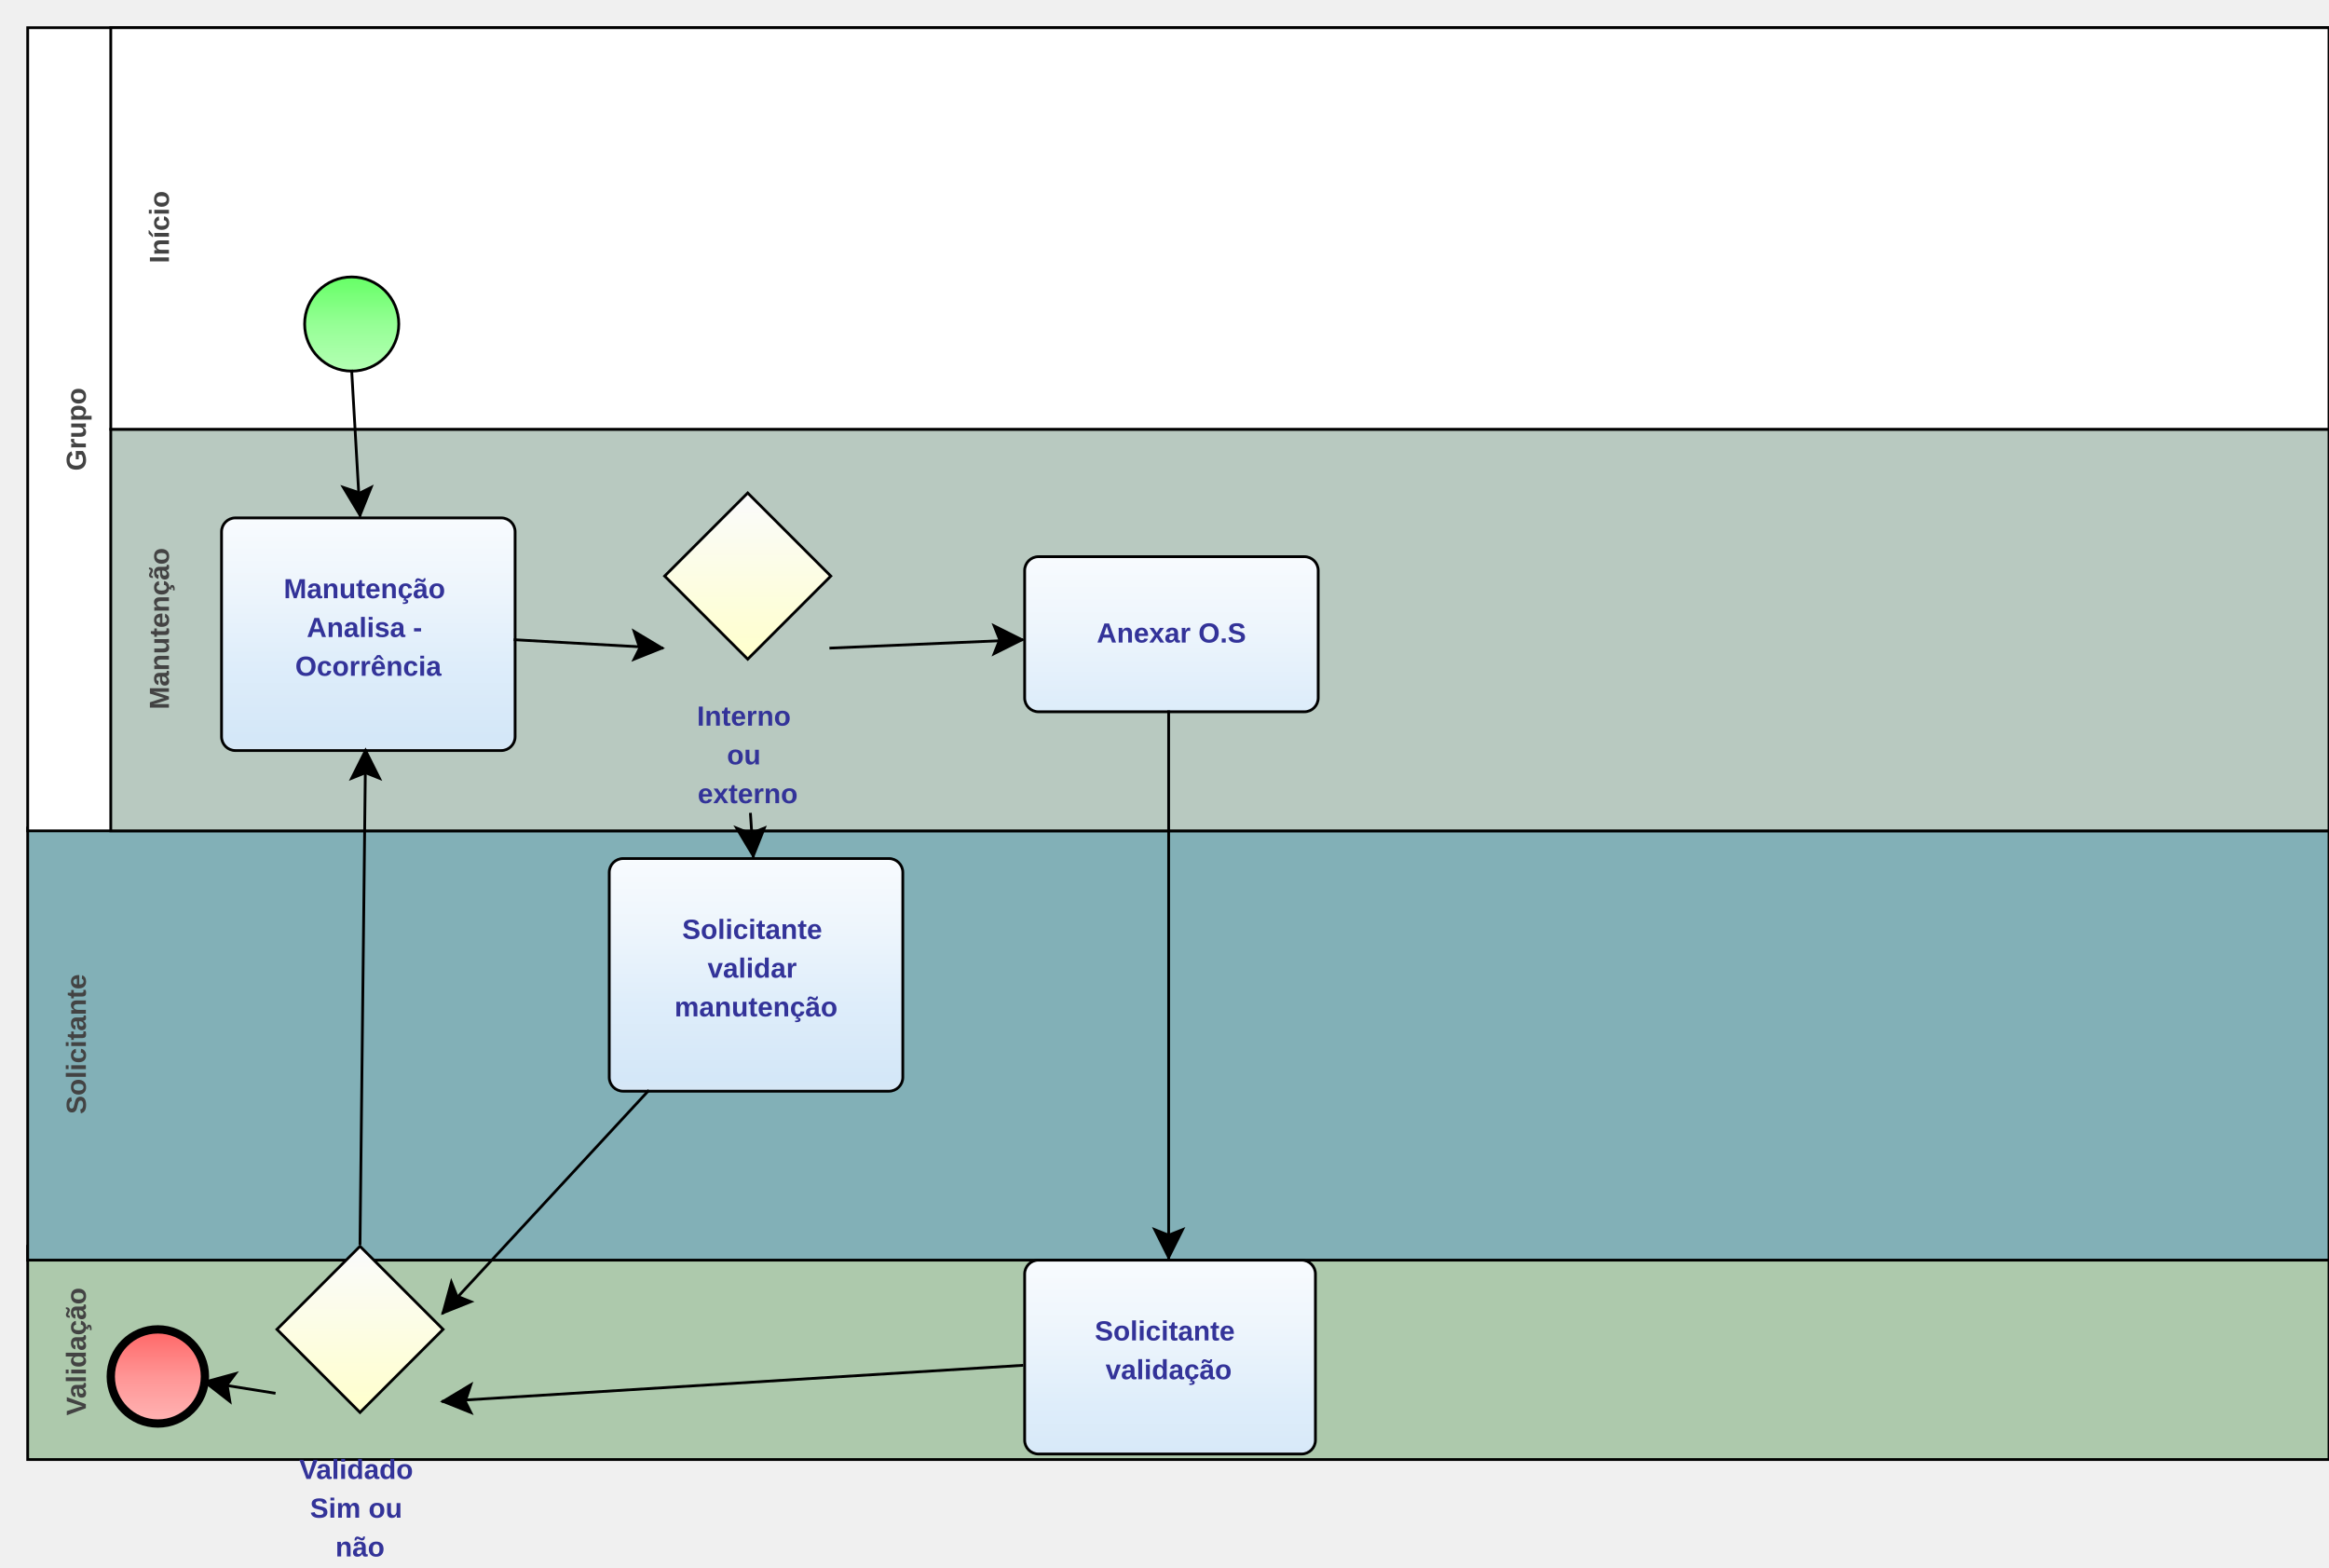
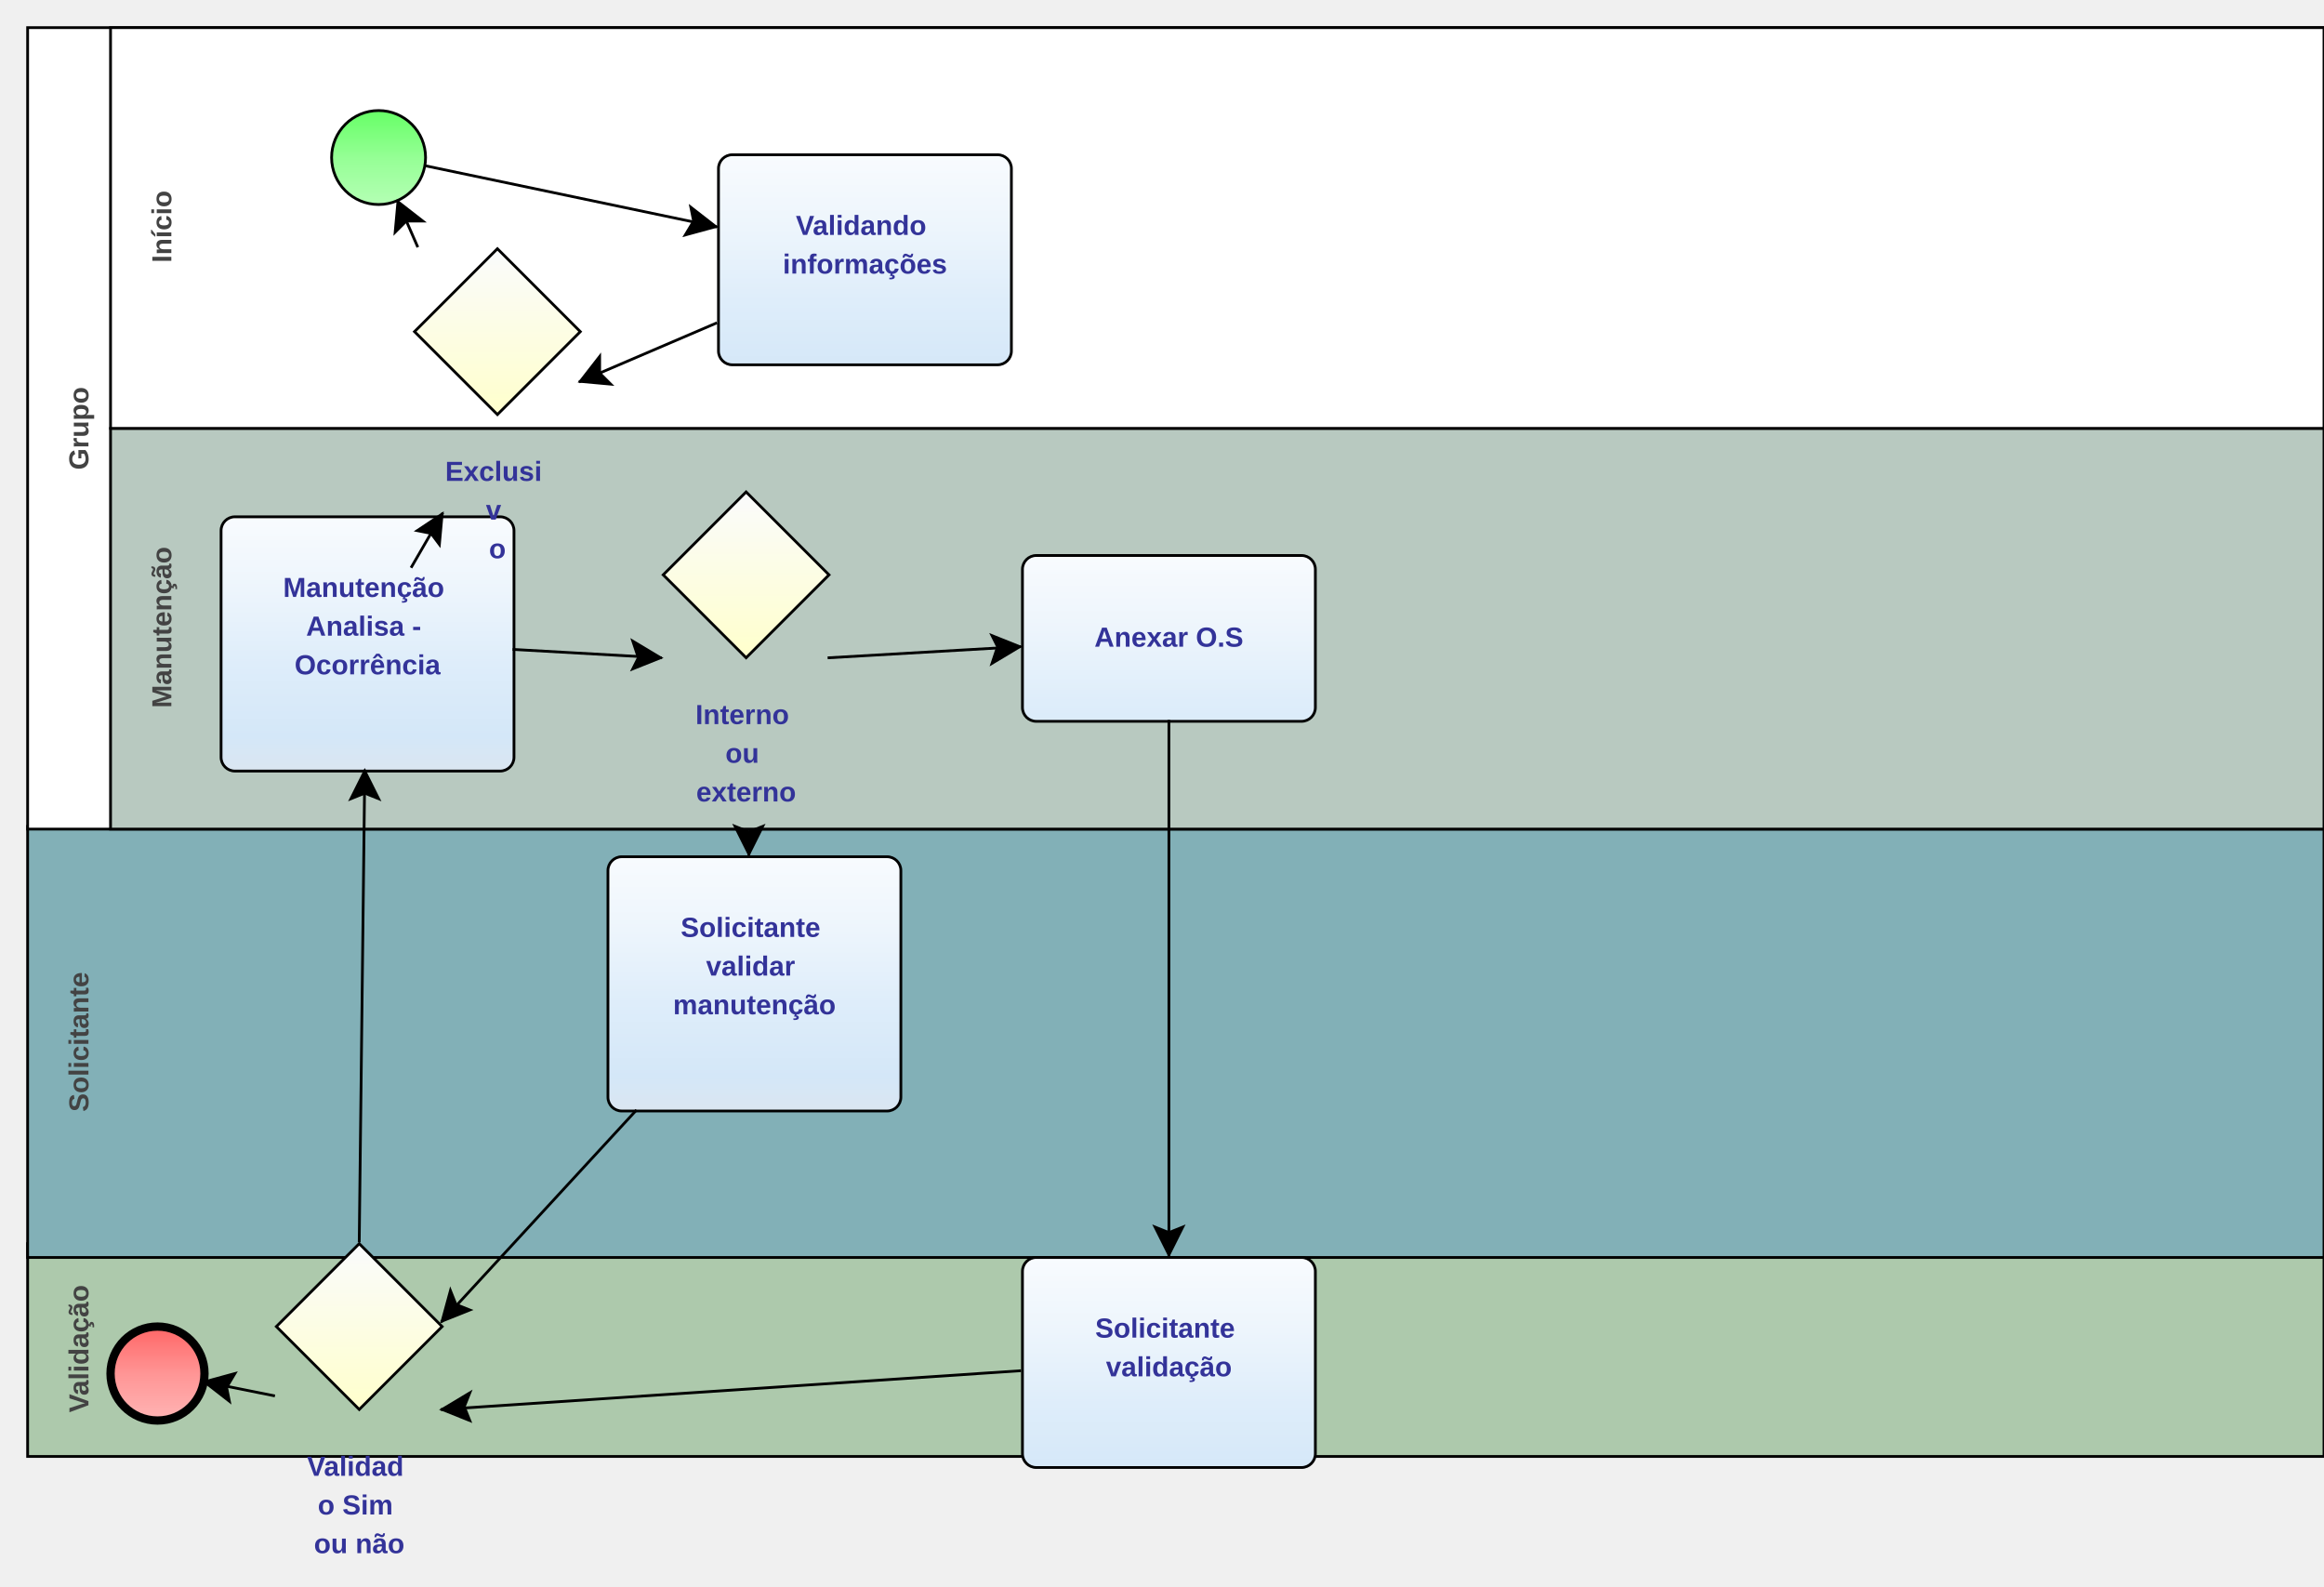
- <svg xmlns="http://www.w3.org/2000/svg" xmlns:xlink="http://www.w3.org/1999/xlink" style="stroke-dasharray:none; shape-rendering:auto; font-family:'Arial'; text-rendering:auto; fill-opacity:1; color-interpolation:auto; color-rendering:auto; font-size:12; fill:black; stroke:black; image-rendering:auto; stroke-miterlimit:10; stroke-linecap:square; stroke-linejoin:miter; font-style:normal; stroke-width:1; stroke-dashoffset:0; font-weight:normal; stroke-opacity:1;" contentScriptType="text/ecmascript" preserveAspectRatio="xMidYMid meet" zoomAndPan="magnify" version="1.0" contentStyleType="text/css" xml:xlink="http://www.w3.org/1999/xlink" width="841" height="566">
+ <svg xmlns="http://www.w3.org/2000/svg" xmlns:xlink="http://www.w3.org/1999/xlink" style="stroke-dasharray:none; shape-rendering:auto; font-family:'Arial'; text-rendering:auto; fill-opacity:1; color-interpolation:auto; color-rendering:auto; font-size:12; fill:black; stroke:black; image-rendering:auto; stroke-miterlimit:10; stroke-linecap:square; stroke-linejoin:miter; font-style:normal; stroke-width:1; stroke-dashoffset:0; font-weight:normal; stroke-opacity:1;" contentScriptType="text/ecmascript" preserveAspectRatio="xMidYMid meet" zoomAndPan="magnify" version="1.0" contentStyleType="text/css" xml:xlink="http://www.w3.org/1999/xlink" width="841" height="574">
  <rect x="10" y="450" width="831" height="77" ry="0" rx="0" style="stroke:#000000; fill:#ADC9AC" />
  <g componentSequence="18">
-     <text x="-488" y="17" transform="rotate(270)" text-anchor="middle" style="font-weight:bold;font-size:10px;stroke:none; fill:#434343">
+     <text x="-488" y="18" transform="rotate(270)" text-anchor="middle" style="font-weight:bold;font-size:10px;stroke:none; fill:#434343">
      <tspan dy="14" x="-488">Validação</tspan>
    </text>
  </g>
  <rect x="10" y="299" width="831" height="156" ry="0" rx="0" style="stroke:#000000; fill:#82B0B7" />
  <g componentSequence="9">
-     <text x="-377" y="17" transform="rotate(270)" text-anchor="middle" style="font-weight:bold;font-size:10px;stroke:none; fill:#434343">
+     <text x="-377" y="18" transform="rotate(270)" text-anchor="middle" style="font-weight:bold;font-size:10px;stroke:none; fill:#434343">
      <tspan dy="14" x="-377">Solicitante</tspan>
    </text>
  </g>
  <rect x="10" y="10" width="831" height="290" ry="0" rx="0" style="stroke:#000000; fill:#FFFFFF" />
  <rect x="40" y="155" width="801" height="145" ry="0" rx="0" style="stroke:#000000; fill:#B8C9C0" />
  <g componentSequence="3">
-     <text x="-227" y="47" transform="rotate(270)" text-anchor="middle" style="font-weight:bold;font-size:10px;stroke:none; fill:#434343">
+     <text x="-227" y="48" transform="rotate(270)" text-anchor="middle" style="font-weight:bold;font-size:10px;stroke:none; fill:#434343">
      <tspan dy="14" x="-227">Manutenção</tspan>
    </text>
  </g>
  <rect x="40" y="10" width="801" height="145" ry="0" rx="0" style="stroke:#000000; fill:#FFFFFF" />
  <g componentSequence="2">
-     <text x="-82" y="47" transform="rotate(270)" text-anchor="middle" style="font-weight:bold;font-size:10px;stroke:none; fill:#434343">
+     <text x="-82" y="48" transform="rotate(270)" text-anchor="middle" style="font-weight:bold;font-size:10px;stroke:none; fill:#434343">
      <tspan dy="14" x="-82">Início</tspan>
    </text>
  </g>
  <g componentSequence="1">
-     <text x="-155" y="17" transform="rotate(270)" text-anchor="middle" style="font-weight:bold;font-size:10px;stroke:none; fill:#434343">
+     <text x="-155" y="18" transform="rotate(270)" text-anchor="middle" style="font-weight:bold;font-size:10px;stroke:none; fill:#434343">
      <tspan dy="14" x="-155">Grupo</tspan>
    </text>
  </g>
  <g sequence="4">
-     <ellipse cx="127" cy="117" rx="17" ry="17" stroke-width="1" style="fill:url(#linearGradient66FF6696FF96B6FFB6_1197595087);" stroke="336633" />
+     <ellipse cx="137" cy="57" rx="17" ry="17" stroke-width="1" style="fill:url(#linearGradient66FF6696FF96B6FFB6_1683806365);" stroke="336633" />
  </g>
  <g sequence="5">
-     <rect x="80" y="187" width="106" height="84" ry="5" rx="5" style="fill:url(#linearGradientF8FBFEEDF5FCDEEDFAD4E7F8E2E5E9_1235627859);" stroke="191970" />
+     <rect x="80" y="187" width="106" height="92" ry="5" rx="5" style="fill:url(#linearGradientF8FBFEEDF5FCDEEDFAD4E7F8E2E5E9_1788553830);" stroke="191970" />
  </g>
  <g componentSequence="5">
    <text x="133" y="202" text-anchor="middle" style="font-weight:bold;font-size:10px;stroke:none; fill:#333399">
      <tspan dy="14" x="133">Manutenção</tspan>
      <tspan dy="14" x="133">Analisa -</tspan>
      <tspan dy="14" x="133">Ocorrência</tspan>
    </text>
  </g>
  <g sequence="10">
-     <rect x="370" y="201" width="106" height="56" ry="5" rx="5" style="fill:url(#linearGradientF8FBFEEDF5FCDEEDFAD4E7F8E2E5E9_1301918399);" stroke="191970" />
+     <rect x="370" y="201" width="106" height="60" ry="5" rx="5" style="fill:url(#linearGradientF8FBFEEDF5FCDEEDFAD4E7F8E2E5E9_1856287725);" stroke="191970" />
  </g>
  <g componentSequence="10">
-     <text x="423" y="218" text-anchor="middle" style="font-weight:bold;font-size:10px;stroke:none; fill:#333399">
+     <text x="423" y="220" text-anchor="middle" style="font-weight:bold;font-size:10px;stroke:none; fill:#333399">
      <tspan dy="14" x="423">Anexar O.S</tspan>
    </text>
  </g>
  <g sequence="14">
-     <rect x="220" y="310" width="106" height="84" ry="5" rx="5" style="fill:url(#linearGradientF8FBFEEDF5FCDEEDFAD4E7F8E2E5E9_144385384);" stroke="191970" />
+     <rect x="220" y="310" width="106" height="92" ry="5" rx="5" style="fill:url(#linearGradientF8FBFEEDF5FCDEEDFAD4E7F8E2E5E9_732307549);" stroke="191970" />
  </g>
  <g componentSequence="14">
    <text x="273" y="325" text-anchor="middle" style="font-weight:bold;font-size:10px;stroke:none; fill:#333399">
      <tspan dy="14" x="273">Solicitante</tspan>
      <tspan dy="14" x="273">validar</tspan>
      <tspan dy="14" x="273">manutenção</tspan>
    </text>
  </g>
  <g sequence="16">
-     <polygon points=" 100 480 130 450 160 480 130 510 100 480" style="fill:url(#linearGradientFAFBFCFFFFCC_1098725909);" stroke="000000" />
+     <polygon points=" 100 480 130 450 160 480 130 510 100 480" style="fill:url(#linearGradientFAFBFCFFFFCC_700226948);" stroke="000000" />
  </g>
  <g componentSequence="16">
    <text x="130" y="520" text-anchor="middle" style="font-weight:bold;font-size:10px;stroke:none; fill:#333399">
-       <tspan dy="14" x="130">Validado</tspan>
-       <tspan dy="14" x="130">Sim ou</tspan>
-       <tspan dy="14" x="130">não</tspan>
+       <tspan dy="14" x="130">Validad</tspan>
+       <tspan dy="14" x="130">o Sim</tspan>
+       <tspan dy="14" x="130">ou não</tspan>
    </text>
  </g>
  <g sequence="19">
-     <ellipse cx="57" cy="497" rx="17" ry="17" stroke-width="3" style="fill:url(#linearGradientFF6666FF9696FFB6B6_962152926);" stroke="993333" />
+     <ellipse cx="57" cy="497" rx="17" ry="17" stroke-width="3" style="fill:url(#linearGradientFF6666FF9696FFB6B6_440879823);" stroke="993333" />
  </g>
  <g sequence="23">
-     <polygon points=" 240 208 270 178 300 208 270 238 240 208" style="fill:url(#linearGradientFAFBFCFFFFCC_961873920);" stroke="000000" />
+     <polygon points=" 240 208 270 178 300 208 270 238 240 208" style="fill:url(#linearGradientFAFBFCFFFFCC_1370991025);" stroke="000000" />
  </g>
  <g componentSequence="23">
    <text x="270" y="248" text-anchor="middle" style="font-weight:bold;font-size:10px;stroke:none; fill:#333399">
      <tspan dy="14" x="270">Interno</tspan>
      <tspan dy="14" x="270">ou</tspan>
      <tspan dy="14" x="270">externo</tspan>
    </text>
  </g>
  <g sequence="27">
-     <rect x="370" y="455" width="105" height="70" ry="5" rx="5" style="fill:url(#linearGradientF8FBFEEDF5FCDEEDFAD4E7F8E2E5E9_1756682791);" stroke="191970" />
+     <rect x="370" y="455" width="106" height="76" ry="5" rx="5" style="fill:url(#linearGradientF8FBFEEDF5FCDEEDFAD4E7F8E2E5E9_1267326738);" stroke="191970" />
  </g>
  <g componentSequence="27">
-     <text x="422" y="470" text-anchor="middle" style="font-weight:bold;font-size:10px;stroke:none; fill:#333399">
-       <tspan dy="14" x="422">Solicitante</tspan>
-       <tspan dy="14" x="422">validação</tspan>
-     </text>
-   </g>
-   <g componentSequence="8">
-     <text x="139" y="161" style="font-size:10px;font-weight:none;stroke:none; fill:#333399" text-anchor="left" />
+     <text x="423" y="470" text-anchor="middle" style="font-weight:bold;font-size:10px;stroke:none; fill:#333399">
+       <tspan dy="14" x="423">Solicitante</tspan>
+       <tspan dy="14" x="423">validação</tspan>
+     </text>
+   </g>
+   <g sequence="31">
+     <rect x="260" y="56" width="106" height="76" ry="5" rx="5" style="fill:url(#linearGradientF8FBFEEDF5FCDEEDFAD4E7F8E2E5E9_101989210);" stroke="191970" />
+   </g>
+   <g componentSequence="31">
+     <text x="313" y="71" text-anchor="middle" style="font-weight:bold;font-size:10px;stroke:none; fill:#333399">
+       <tspan dy="14" x="313">Validando</tspan>
+       <tspan dy="14" x="313">informações</tspan>
+     </text>
+   </g>
+   <g sequence="33">
+     <polygon points=" 150 120 180 90 210 120 180 150 150 120" style="fill:url(#linearGradientFAFBFCFFFFCC_639961189);" stroke="000000" />
+   </g>
+   <g componentSequence="33">
+     <text x="180" y="160" text-anchor="middle" style="font-weight:bold;font-size:10px;stroke:none; fill:#333399">
+       <tspan dy="14" x="180">Exclusi</tspan>
+       <tspan dy="14" x="180">v</tspan>
+       <tspan dy="14" x="180">o</tspan>
+     </text>
  </g>
  <g componentSequence="17">
-     <text x="207" y="434" style="font-size:10px;font-weight:none;stroke:none; fill:#333399" text-anchor="left" />
+     <text x="205" y="440" style="font-size:10px;font-weight:none;stroke:none; fill:#333399" text-anchor="left" />
  </g>
  <g componentSequence="20">
-     <text x="97" y="502" style="font-size:10px;font-weight:none;stroke:none; fill:#333399" text-anchor="left" />
+     <text x="97" y="503" style="font-size:10px;font-weight:none;stroke:none; fill:#333399" text-anchor="left" />
+   </g>
+   <g componentSequence="21">
+     <text x="141" y="364" style="font-size:10px;font-weight:none;stroke:none; fill:#333399" text-anchor="left" />
  </g>
  <g componentSequence="24">
-     <text x="223" y="233" style="font-size:10px;font-weight:none;stroke:none; fill:#333399" text-anchor="left" />
+     <text x="223" y="237" style="font-size:10px;font-weight:none;stroke:none; fill:#333399" text-anchor="left" />
  </g>
  <g componentSequence="25">
-     <text x="345" y="233" style="font-size:10px;font-weight:none;stroke:none; fill:#333399" text-anchor="left" />
+     <text x="345" y="236" style="font-size:10px;font-weight:none;stroke:none; fill:#333399" text-anchor="left" />
  </g>
  <g componentSequence="26">
-     <text x="281" y="302" style="font-size:10px;font-weight:none;stroke:none; fill:#333399" text-anchor="left" />
+     <text x="281" y="306" style="font-size:10px;font-weight:none;stroke:none; fill:#333399" text-anchor="left" />
+   </g>
+   <g componentSequence="29">
+     <text x="275" y="503" style="font-size:10px;font-weight:none;stroke:none; fill:#333399" text-anchor="left" />
  </g>
  <g componentSequence="30">
-     <text x="432" y="356" style="font-size:10px;font-weight:none;stroke:none; fill:#333399" text-anchor="left" />
-   </g>
-   <g componentSequence="29">
-     <text x="275" y="500" style="font-size:10px;font-weight:none;stroke:none; fill:#333399" text-anchor="left" />
-   </g>
-   <g componentSequence="21">
-     <text x="141" y="360" style="font-size:10px;font-weight:none;stroke:none; fill:#333399" text-anchor="left" />
-   </g>
-   <path style="fill:none; stroke:#000000;stroke-width:1" d="M127.0 134.0 L130.0 186.0" />
-   <polygon style="fill:#000000; stroke:#000000;" points=" 134 176 130 186 124 176 130 178" />
-   <path style="fill:none; stroke:#000000;stroke-width:1" d="M186.0 231.0 L239.0 234.0" />
-   <polygon style="fill:#000000; stroke:#000000;" points=" 229 228 239 234 229 238 231 234" />
-   <path style="fill:none; stroke:#000000;stroke-width:1" d="M130.0 449.0 L132.0 271.0" />
-   <polygon style="fill:#000000; stroke:#000000;" points=" 127 281 132 271 137 281 132 279" />
-   <path style="fill:none; stroke:#000000;stroke-width:1" d="M300.0 234.0 L369.0 231.0" />
-   <polygon style="fill:#000000; stroke:#000000;" points=" 359 226 369 231 359 236 361 231" />
-   <path style="fill:none; stroke:#000000;stroke-width:1" d="M234.0 394.0 L160.0 474.0" />
-   <polygon style="fill:#000000; stroke:#000000;" points=" 170 470 160 474 163 463 165 468" />
-   <path style="fill:none; stroke:#000000;stroke-width:1" d="M271.0 294.0 L272.0 309.0" />
-   <polygon style="fill:#000000; stroke:#000000;" points=" 276 299 272 309 266 299 271 301" />
-   <path style="fill:none; stroke:#000000;stroke-width:1" d="M99.0 503.0 L74.0 499.0" />
-   <polygon style="fill:#000000; stroke:#000000;" points=" 83 506 74 499 85 496 82 500" />
-   <path style="fill:none; stroke:#000000;stroke-width:1" d="M369.0 493.0 L160.0 506.0" />
-   <polygon style="fill:#000000; stroke:#000000;" points=" 170 510 160 506 170 500 168 506" />
-   <path style="fill:none; stroke:#000000;stroke-width:1" d="M422.0 257.0 L422.0 454.0" />
-   <polygon style="fill:#000000; stroke:#000000;" points=" 427 444 422 454 417 444 422 446" />
+     <text x="433" y="358" style="font-size:10px;font-weight:none;stroke:none; fill:#333399" text-anchor="left" />
+   </g>
+   <g componentSequence="32">
+     <text x="217" y="72" style="font-size:10px;font-weight:none;stroke:none; fill:#333399" text-anchor="left" />
+   </g>
+   <g componentSequence="34">
+     <text x="245" y="128" style="font-size:10px;font-weight:none;stroke:none; fill:#333399" text-anchor="left" />
+   </g>
+   <g componentSequence="35">
+     <text x="158" y="82" style="font-size:10px;font-weight:none;stroke:none; fill:#333399" text-anchor="left" />
+   </g>
+   <g componentSequence="36">
+     <text x="165" y="196" style="font-size:10px;font-weight:none;stroke:none; fill:#333399" text-anchor="left" />
+   </g>
+   <path style="fill:none; stroke:#000000;stroke-width:1" d="M154.0 60.0 L259.0 82.0" />
+   <polygon style="fill:#000000; stroke:#000000;" points=" 250 75 259 82 248 85 251 80" />
+   <path style="fill:none; stroke:#000000;stroke-width:1" d="M151.0 89.0 L144.0 73.0" />
+   <polygon style="fill:#000000; stroke:#000000;" points=" 143 84 144 73 153 80 147 80" />
+   <path style="fill:none; stroke:#000000;stroke-width:1" d="M186.0 235.0 L239.0 238.0" />
+   <polygon style="fill:#000000; stroke:#000000;" points=" 229 232 239 238 229 242 231 238" />
+   <path style="fill:none; stroke:#000000;stroke-width:1" d="M130.0 449.0 L132.0 279.0" />
+   <polygon style="fill:#000000; stroke:#000000;" points=" 127 289 132 279 137 289 132 287" />
+   <path style="fill:none; stroke:#000000;stroke-width:1" d="M149.0 205.0 L160.0 186.0" />
+   <polygon style="fill:#000000; stroke:#000000;" points=" 151 192 160 186 159 197 156 193" />
+   <path style="fill:none; stroke:#000000;stroke-width:1" d="M423.0 261.0 L423.0 454.0" />
+   <polygon style="fill:#000000; stroke:#000000;" points=" 428 444 423 454 418 444 423 446" />
+   <path style="fill:none; stroke:#000000;stroke-width:1" d="M300.0 238.0 L369.0 234.0" />
+   <polygon style="fill:#000000; stroke:#000000;" points=" 359 230 369 234 359 240 361 234" />
+   <path style="fill:none; stroke:#000000;stroke-width:1" d="M230.0 402.0 L160.0 478.0" />
+   <polygon style="fill:#000000; stroke:#000000;" points=" 170 474 160 478 163 467 165 472" />
+   <path style="fill:none; stroke:#000000;stroke-width:1" d="M271.0 302.0 L271.0 309.0" />
+   <polygon style="fill:#000000; stroke:#000000;" points=" 276 299 271 309 266 299 271 301" />
+   <path style="fill:none; stroke:#000000;stroke-width:1" d="M99.0 505.0 L74.0 500.0" />
+   <polygon style="fill:#000000; stroke:#000000;" points=" 83 507 74 500 85 497 82 502" />
+   <path style="fill:none; stroke:#000000;stroke-width:1" d="M369.0 496.0 L160.0 510.0" />
+   <polygon style="fill:#000000; stroke:#000000;" points=" 170 514 160 510 170 504 168 509" />
+   <path style="fill:none; stroke:#000000;stroke-width:1" d="M259.0 117.0 L210.0 138.0" />
+   <polygon style="fill:#000000; stroke:#000000;" points=" 221 139 210 138 217 129 217 135" />
  <defs>
-     <linearGradient xlink:href="#linearGradient66FF6696FF96B6FFB6" id="linearGradient66FF6696FF96B6FFB6_1197595087" x1="0" y1="100.0" x2="0" y2="135.0" gradientUnits="userSpaceOnUse" xlink:type="simple" xlink:actuate="onLoad" xlink:show="other" />
+     <linearGradient xlink:href="#linearGradient66FF6696FF96B6FFB6" id="linearGradient66FF6696FF96B6FFB6_1683806365" x1="0" y1="40.0" x2="0" y2="75.0" gradientUnits="userSpaceOnUse" xlink:type="simple" xlink:actuate="onLoad" xlink:show="other" />
    <linearGradient id="linearGradient66FF6696FF96B6FFB6">
      <stop style="stop-color:#66FF66;stop-opacity:1;" offset="0.0" id="stop66FF66" />
      <stop style="stop-color:#96FF96;stop-opacity:1;" offset="0.5" id="stop96FF96" />
      <stop style="stop-color:#B6FFB6;stop-opacity:1;" offset="1.0" id="stopB6FFB6" />
    </linearGradient>
-     <linearGradient xlink:href="#linearGradientF8FBFEEDF5FCDEEDFAD4E7F8E2E5E9" id="linearGradientF8FBFEEDF5FCDEEDFAD4E7F8E2E5E9_1235627859" x1="0" y1="187.0" x2="0" y2="293.0" gradientUnits="userSpaceOnUse" xlink:type="simple" xlink:actuate="onLoad" xlink:show="other" />
+     <linearGradient xlink:href="#linearGradientF8FBFEEDF5FCDEEDFAD4E7F8E2E5E9" id="linearGradientF8FBFEEDF5FCDEEDFAD4E7F8E2E5E9_1788553830" x1="0" y1="187.0" x2="0" y2="293.0" gradientUnits="userSpaceOnUse" xlink:type="simple" xlink:actuate="onLoad" xlink:show="other" />
    <linearGradient id="linearGradientF8FBFEEDF5FCDEEDFAD4E7F8E2E5E9">
      <stop style="stop-color:#F8FBFE;stop-opacity:1;" offset="0.0" id="stopF8FBFE" />
      <stop style="stop-color:#EDF5FC;stop-opacity:1;" offset="0.25" id="stopEDF5FC" />
      <stop style="stop-color:#DEEDFA;stop-opacity:1;" offset="0.5" id="stopDEEDFA" />
      <stop style="stop-color:#D4E7F8;stop-opacity:1;" offset="0.75" id="stopD4E7F8" />
      <stop style="stop-color:#E2E5E9;stop-opacity:1;" offset="1.0" id="stopE2E5E9" />
    </linearGradient>
-     <linearGradient xlink:href="#linearGradientF8FBFEEDF5FCDEEDFAD4E7F8E2E5E9" id="linearGradientF8FBFEEDF5FCDEEDFAD4E7F8E2E5E9_1301918399" x1="0" y1="201.0" x2="0" y2="307.0" gradientUnits="userSpaceOnUse" xlink:type="simple" xlink:actuate="onLoad" xlink:show="other" />
-     <linearGradient xlink:href="#linearGradientF8FBFEEDF5FCDEEDFAD4E7F8E2E5E9" id="linearGradientF8FBFEEDF5FCDEEDFAD4E7F8E2E5E9_144385384" x1="0" y1="310.0" x2="0" y2="416.0" gradientUnits="userSpaceOnUse" xlink:type="simple" xlink:actuate="onLoad" xlink:show="other" />
-     <linearGradient xlink:href="#linearGradientFAFBFCFFFFCC" id="linearGradientFAFBFCFFFFCC_1098725909" x1="0" y1="450.0" x2="0" y2="510.0" gradientUnits="userSpaceOnUse" xlink:type="simple" xlink:actuate="onLoad" xlink:show="other" />
+     <linearGradient xlink:href="#linearGradientF8FBFEEDF5FCDEEDFAD4E7F8E2E5E9" id="linearGradientF8FBFEEDF5FCDEEDFAD4E7F8E2E5E9_1856287725" x1="0" y1="201.0" x2="0" y2="307.0" gradientUnits="userSpaceOnUse" xlink:type="simple" xlink:actuate="onLoad" xlink:show="other" />
+     <linearGradient xlink:href="#linearGradientF8FBFEEDF5FCDEEDFAD4E7F8E2E5E9" id="linearGradientF8FBFEEDF5FCDEEDFAD4E7F8E2E5E9_732307549" x1="0" y1="310.0" x2="0" y2="416.0" gradientUnits="userSpaceOnUse" xlink:type="simple" xlink:actuate="onLoad" xlink:show="other" />
+     <linearGradient xlink:href="#linearGradientFAFBFCFFFFCC" id="linearGradientFAFBFCFFFFCC_700226948" x1="0" y1="450.0" x2="0" y2="510.0" gradientUnits="userSpaceOnUse" xlink:type="simple" xlink:actuate="onLoad" xlink:show="other" />
    <linearGradient id="linearGradientFAFBFCFFFFCC">
      <stop style="stop-color:#FAFBFC;stop-opacity:1;" offset="0.0" id="stopFAFBFC" />
      <stop style="stop-color:#FFFFCC;stop-opacity:1;" offset="1.0" id="stopFFFFCC" />
    </linearGradient>
-     <linearGradient xlink:href="#linearGradientFF6666FF9696FFB6B6" id="linearGradientFF6666FF9696FFB6B6_962152926" x1="0" y1="480.0" x2="0" y2="515.0" gradientUnits="userSpaceOnUse" xlink:type="simple" xlink:actuate="onLoad" xlink:show="other" />
+     <linearGradient xlink:href="#linearGradientFF6666FF9696FFB6B6" id="linearGradientFF6666FF9696FFB6B6_440879823" x1="0" y1="480.0" x2="0" y2="515.0" gradientUnits="userSpaceOnUse" xlink:type="simple" xlink:actuate="onLoad" xlink:show="other" />
    <linearGradient id="linearGradientFF6666FF9696FFB6B6">
      <stop style="stop-color:#FF6666;stop-opacity:1;" offset="0.0" id="stopFF6666" />
      <stop style="stop-color:#FF9696;stop-opacity:1;" offset="0.5" id="stopFF9696" />
      <stop style="stop-color:#FFB6B6;stop-opacity:1;" offset="1.0" id="stopFFB6B6" />
    </linearGradient>
-     <linearGradient xlink:href="#linearGradientFAFBFCFFFFCC" id="linearGradientFAFBFCFFFFCC_961873920" x1="0" y1="178.0" x2="0" y2="238.0" gradientUnits="userSpaceOnUse" xlink:type="simple" xlink:actuate="onLoad" xlink:show="other" />
-     <linearGradient xlink:href="#linearGradientF8FBFEEDF5FCDEEDFAD4E7F8E2E5E9" id="linearGradientF8FBFEEDF5FCDEEDFAD4E7F8E2E5E9_1756682791" x1="0" y1="455.0" x2="0" y2="560.0" gradientUnits="userSpaceOnUse" xlink:type="simple" xlink:actuate="onLoad" xlink:show="other" />
+     <linearGradient xlink:href="#linearGradientFAFBFCFFFFCC" id="linearGradientFAFBFCFFFFCC_1370991025" x1="0" y1="178.0" x2="0" y2="238.0" gradientUnits="userSpaceOnUse" xlink:type="simple" xlink:actuate="onLoad" xlink:show="other" />
+     <linearGradient xlink:href="#linearGradientF8FBFEEDF5FCDEEDFAD4E7F8E2E5E9" id="linearGradientF8FBFEEDF5FCDEEDFAD4E7F8E2E5E9_1267326738" x1="0" y1="455.0" x2="0" y2="561.0" gradientUnits="userSpaceOnUse" xlink:type="simple" xlink:actuate="onLoad" xlink:show="other" />
+     <linearGradient xlink:href="#linearGradientF8FBFEEDF5FCDEEDFAD4E7F8E2E5E9" id="linearGradientF8FBFEEDF5FCDEEDFAD4E7F8E2E5E9_101989210" x1="0" y1="56.0" x2="0" y2="162.0" gradientUnits="userSpaceOnUse" xlink:type="simple" xlink:actuate="onLoad" xlink:show="other" />
+     <linearGradient xlink:href="#linearGradientFAFBFCFFFFCC" id="linearGradientFAFBFCFFFFCC_639961189" x1="0" y1="90.0" x2="0" y2="150.0" gradientUnits="userSpaceOnUse" xlink:type="simple" xlink:actuate="onLoad" xlink:show="other" />
  </defs>
</svg>
